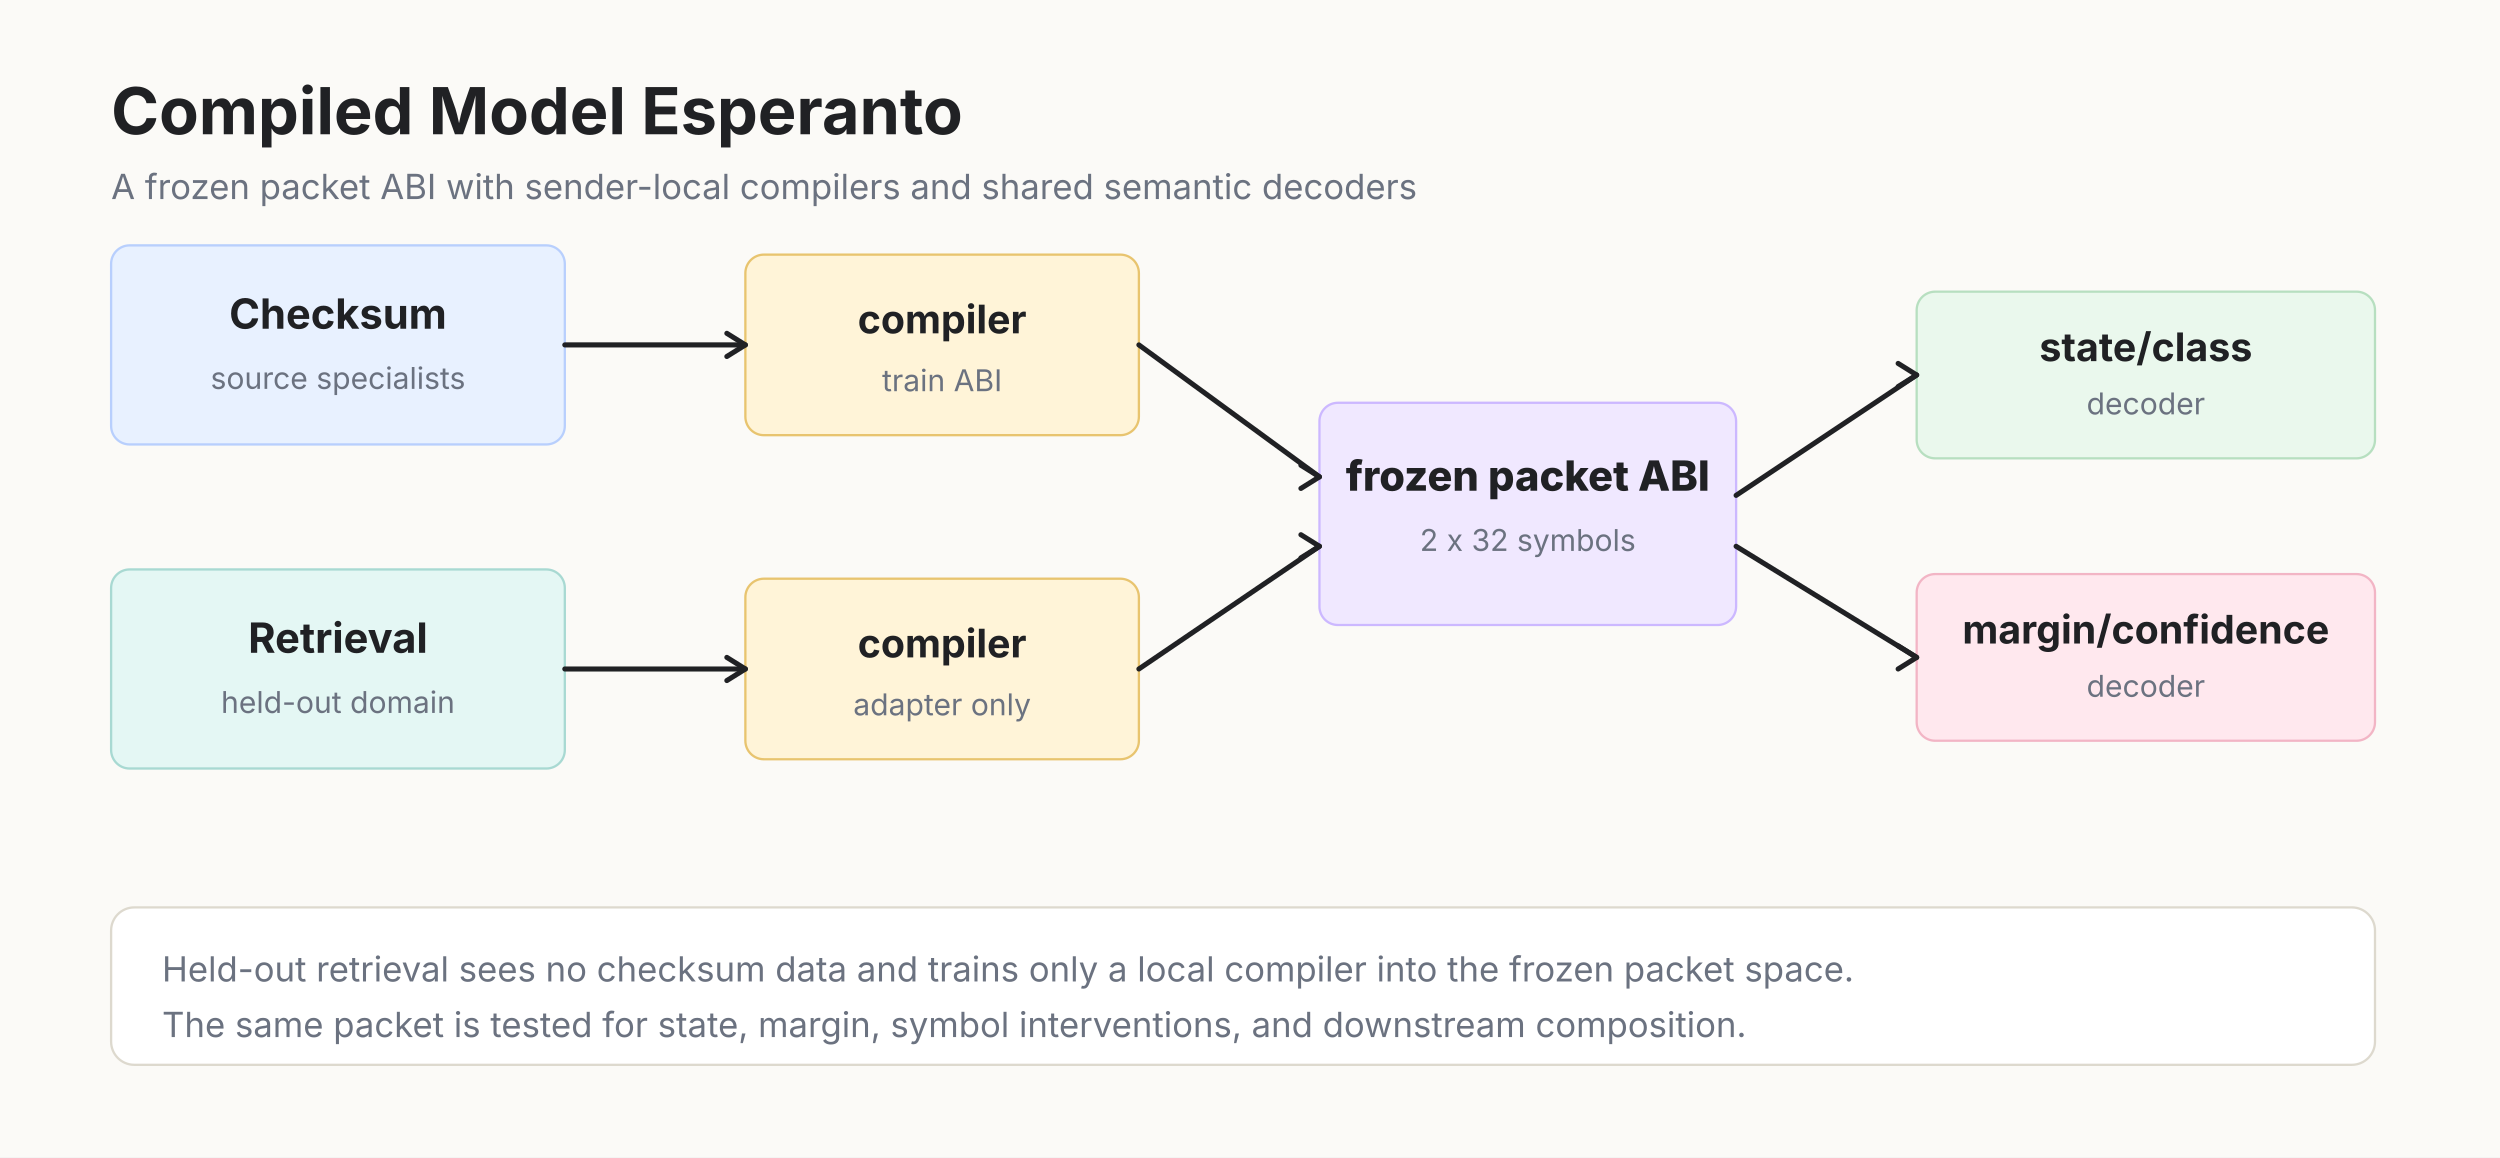
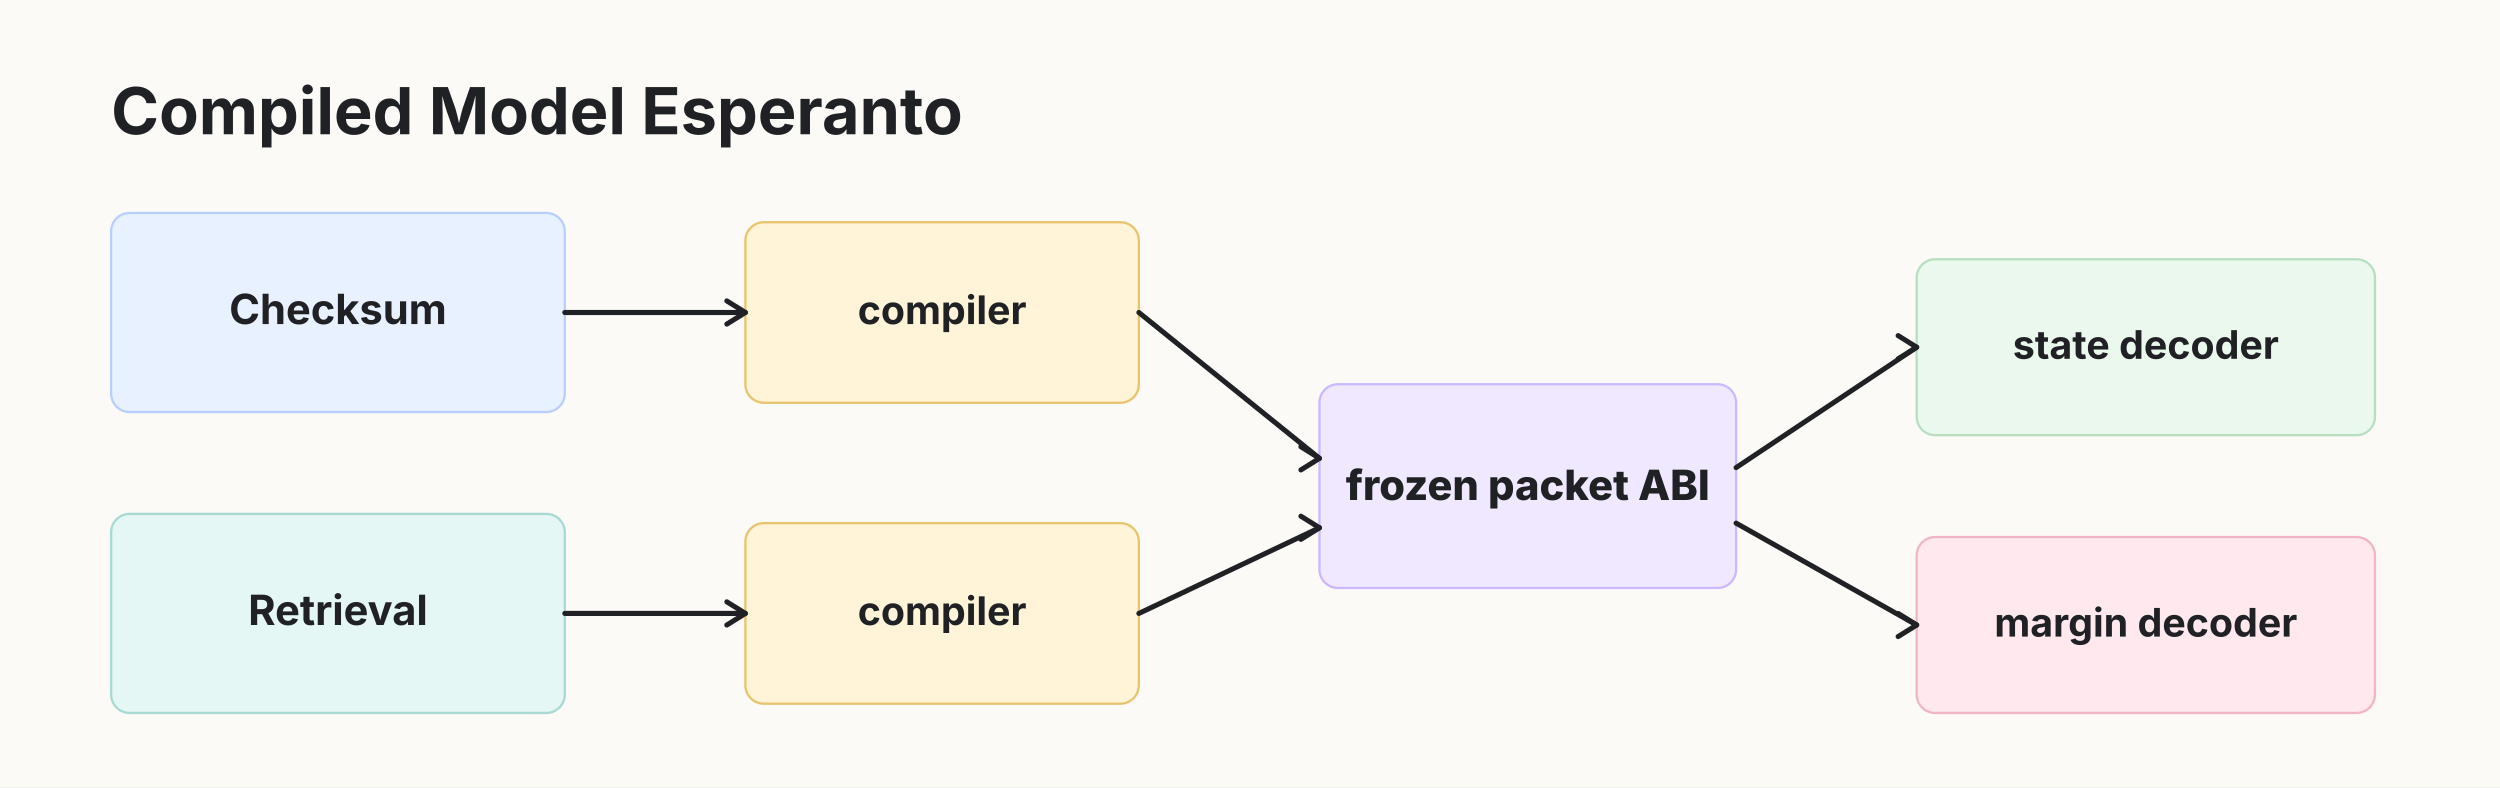
- <svg xmlns="http://www.w3.org/2000/svg" width="1080" height="500" viewBox="0 0 1080 500">
-   <rect width="1080" height="500" fill="#fbfaf7" />
+ <svg xmlns="http://www.w3.org/2000/svg" width="1080" height="340" viewBox="0 0 1080 340">
+   <rect width="1080" height="340" fill="#fbfaf7" />
  <text x="48.0" y="58.0" font-family="Inter, Arial, sans-serif" font-size="28" font-weight="750" fill="#202124" text-anchor="start">Compiled Model Esperanto</text>
-   <text x="48.0" y="86.0" font-family="Inter, Arial, sans-serif" font-size="15" font-weight="400" fill="#6b7280" text-anchor="start">A frozen packet ABI with sender-local compilers and shared semantic decoders</text>
-   <rect x="48.0" y="106.0" width="196.0" height="86.0" rx="8.0" fill="#e8f1ff" stroke="#b8cffd" />
-   <text x="146.0" y="142.0" font-family="Inter, Arial, sans-serif" font-size="18" font-weight="700" fill="#202124" text-anchor="middle">Checksum</text>
-   <text x="146.0" y="168.0" font-family="Inter, Arial, sans-serif" font-size="13" font-weight="400" fill="#6b7280" text-anchor="middle">source specialists</text>
-   <rect x="48.0" y="246.0" width="196.0" height="86.0" rx="8.0" fill="#e4f7f4" stroke="#a8d9d2" />
-   <text x="146.0" y="282.0" font-family="Inter, Arial, sans-serif" font-size="18" font-weight="700" fill="#202124" text-anchor="middle">Retrieval</text>
-   <text x="146.0" y="308.0" font-family="Inter, Arial, sans-serif" font-size="13" font-weight="400" fill="#6b7280" text-anchor="middle">held-out domain</text>
-   <rect x="322.0" y="110.0" width="170.0" height="78.0" rx="8.0" fill="#fff4d8" stroke="#e8c46f" />
-   <text x="407.0" y="144.0" font-family="Inter, Arial, sans-serif" font-size="17" font-weight="700" fill="#202124" text-anchor="middle">compiler</text>
-   <text x="407.0" y="169.0" font-family="Inter, Arial, sans-serif" font-size="13" font-weight="400" fill="#6b7280" text-anchor="middle">train ABI</text>
-   <rect x="322.0" y="250.0" width="170.0" height="78.0" rx="8.0" fill="#fff4d8" stroke="#e8c46f" />
-   <text x="407.0" y="284.0" font-family="Inter, Arial, sans-serif" font-size="17" font-weight="700" fill="#202124" text-anchor="middle">compiler</text>
-   <text x="407.0" y="309.0" font-family="Inter, Arial, sans-serif" font-size="13" font-weight="400" fill="#6b7280" text-anchor="middle">adapter only</text>
-   <rect x="570.0" y="174.0" width="180.0" height="96.0" rx="8.0" fill="#f0e8ff" stroke="#ccb8ff" />
-   <text x="660.0" y="212.0" font-family="Inter, Arial, sans-serif" font-size="18" font-weight="760" fill="#202124" text-anchor="middle">frozen packet ABI</text>
-   <text x="660.0" y="238.0" font-family="Inter, Arial, sans-serif" font-size="13" font-weight="400" fill="#6b7280" text-anchor="middle">2 x 32 symbols</text>
-   <rect x="828.0" y="126.0" width="198.0" height="72.0" rx="8.0" fill="#eaf8ed" stroke="#b7dfc0" />
-   <text x="927.0" y="156.0" font-family="Inter, Arial, sans-serif" font-size="17" font-weight="700" fill="#202124" text-anchor="middle">state/class</text>
-   <text x="927.0" y="179.0" font-family="Inter, Arial, sans-serif" font-size="13" font-weight="400" fill="#6b7280" text-anchor="middle">decoder</text>
-   <rect x="828.0" y="248.0" width="198.0" height="72.0" rx="8.0" fill="#ffe8ee" stroke="#f2b5c5" />
-   <text x="927.0" y="278.0" font-family="Inter, Arial, sans-serif" font-size="17" font-weight="700" fill="#202124" text-anchor="middle">margin/confidence</text>
-   <text x="927.0" y="301.0" font-family="Inter, Arial, sans-serif" font-size="13" font-weight="400" fill="#6b7280" text-anchor="middle">decoder</text>
-   <line x1="244.0" y1="149.0" x2="322.0" y2="149.0" stroke="#202124" stroke-width="2.2" stroke-linecap="round" />
-   <path d="M 314.0 144.0 L 322.0 149.0 L 314.0 154.0" fill="none" stroke="#202124" stroke-width="2.2" stroke-linecap="round" stroke-linejoin="round" />
-   <line x1="244.0" y1="289.0" x2="322.0" y2="289.0" stroke="#202124" stroke-width="2.2" stroke-linecap="round" />
-   <path d="M 314.0 284.0 L 322.0 289.0 L 314.0 294.0" fill="none" stroke="#202124" stroke-width="2.2" stroke-linecap="round" stroke-linejoin="round" />
-   <line x1="492.0" y1="149.0" x2="570.0" y2="206.0" stroke="#202124" stroke-width="2.2" stroke-linecap="round" />
-   <path d="M 562.0 201.0 L 570.0 206.0 L 562.0 211.0" fill="none" stroke="#202124" stroke-width="2.2" stroke-linecap="round" stroke-linejoin="round" />
-   <line x1="492.0" y1="289.0" x2="570.0" y2="236.0" stroke="#202124" stroke-width="2.2" stroke-linecap="round" />
-   <path d="M 562.0 231.0 L 570.0 236.0 L 562.0 241.0" fill="none" stroke="#202124" stroke-width="2.2" stroke-linecap="round" stroke-linejoin="round" />
-   <line x1="750.0" y1="214.0" x2="828.0" y2="162.0" stroke="#202124" stroke-width="2.2" stroke-linecap="round" />
-   <path d="M 820.0 157.0 L 828.0 162.0 L 820.0 167.0" fill="none" stroke="#202124" stroke-width="2.2" stroke-linecap="round" stroke-linejoin="round" />
-   <line x1="750.0" y1="236.0" x2="828.0" y2="284.0" stroke="#202124" stroke-width="2.2" stroke-linecap="round" />
-   <path d="M 820.0 279.0 L 828.0 284.0 L 820.0 289.0" fill="none" stroke="#202124" stroke-width="2.2" stroke-linecap="round" stroke-linejoin="round" />
-   <rect x="48.0" y="392.0" width="978.0" height="68.0" rx="10.0" fill="#ffffff" stroke="#ddd9ce" />
-   <text x="70.0" y="424.0" font-family="Inter, Arial, sans-serif" font-size="15" font-weight="400" fill="#6b7280" text-anchor="start">Held-out retrieval sees no checksum data and trains only a local compiler into the frozen packet space.</text>
-   <text x="70.0" y="448.0" font-family="Inter, Arial, sans-serif" font-size="15" font-weight="400" fill="#6b7280" text-anchor="start">The same packet is tested for state, margin, symbol interventions, and downstream composition.</text>
+   <rect x="48.0" y="92.0" width="196.0" height="86.0" rx="8.0" fill="#e8f1ff" stroke="#b8cffd" />
+   <text x="146.0" y="140.0" font-family="Inter, Arial, sans-serif" font-size="18" font-weight="700" fill="#202124" text-anchor="middle">Checksum</text>
+   <rect x="48.0" y="222.0" width="196.0" height="86.0" rx="8.0" fill="#e4f7f4" stroke="#a8d9d2" />
+   <text x="146.0" y="270.0" font-family="Inter, Arial, sans-serif" font-size="18" font-weight="700" fill="#202124" text-anchor="middle">Retrieval</text>
+   <rect x="322.0" y="96.0" width="170.0" height="78.0" rx="8.0" fill="#fff4d8" stroke="#e8c46f" />
+   <text x="407.0" y="140.0" font-family="Inter, Arial, sans-serif" font-size="17" font-weight="700" fill="#202124" text-anchor="middle">compiler</text>
+   <rect x="322.0" y="226.0" width="170.0" height="78.0" rx="8.0" fill="#fff4d8" stroke="#e8c46f" />
+   <text x="407.0" y="270.0" font-family="Inter, Arial, sans-serif" font-size="17" font-weight="700" fill="#202124" text-anchor="middle">compiler</text>
+   <rect x="570.0" y="166.0" width="180.0" height="88.0" rx="8.0" fill="#f0e8ff" stroke="#ccb8ff" />
+   <text x="660.0" y="216.0" font-family="Inter, Arial, sans-serif" font-size="18" font-weight="760" fill="#202124" text-anchor="middle">frozen packet ABI</text>
+   <rect x="828.0" y="112.0" width="198.0" height="76.0" rx="8.0" fill="#eaf8ed" stroke="#b7dfc0" />
+   <text x="927.0" y="155.0" font-family="Inter, Arial, sans-serif" font-size="17" font-weight="700" fill="#202124" text-anchor="middle">state decoder</text>
+   <rect x="828.0" y="232.0" width="198.0" height="76.0" rx="8.0" fill="#ffe8ee" stroke="#f2b5c5" />
+   <text x="927.0" y="275.0" font-family="Inter, Arial, sans-serif" font-size="17" font-weight="700" fill="#202124" text-anchor="middle">margin decoder</text>
+   <line x1="244.0" y1="135.0" x2="322.0" y2="135.0" stroke="#202124" stroke-width="2.2" stroke-linecap="round" />
+   <path d="M 314.0 130.0 L 322.0 135.0 L 314.0 140.0" fill="none" stroke="#202124" stroke-width="2.2" stroke-linecap="round" stroke-linejoin="round" />
+   <line x1="244.0" y1="265.0" x2="322.0" y2="265.0" stroke="#202124" stroke-width="2.2" stroke-linecap="round" />
+   <path d="M 314.0 260.0 L 322.0 265.0 L 314.0 270.0" fill="none" stroke="#202124" stroke-width="2.2" stroke-linecap="round" stroke-linejoin="round" />
+   <line x1="492.0" y1="135.0" x2="570.0" y2="198.0" stroke="#202124" stroke-width="2.2" stroke-linecap="round" />
+   <path d="M 562.0 193.0 L 570.0 198.0 L 562.0 203.0" fill="none" stroke="#202124" stroke-width="2.2" stroke-linecap="round" stroke-linejoin="round" />
+   <line x1="492.0" y1="265.0" x2="570.0" y2="228.0" stroke="#202124" stroke-width="2.2" stroke-linecap="round" />
+   <path d="M 562.0 223.0 L 570.0 228.0 L 562.0 233.0" fill="none" stroke="#202124" stroke-width="2.2" stroke-linecap="round" stroke-linejoin="round" />
+   <line x1="750.0" y1="202.0" x2="828.0" y2="150.0" stroke="#202124" stroke-width="2.2" stroke-linecap="round" />
+   <path d="M 820.0 145.0 L 828.0 150.0 L 820.0 155.0" fill="none" stroke="#202124" stroke-width="2.2" stroke-linecap="round" stroke-linejoin="round" />
+   <line x1="750.0" y1="226.0" x2="828.0" y2="270.0" stroke="#202124" stroke-width="2.2" stroke-linecap="round" />
+   <path d="M 820.0 265.0 L 828.0 270.0 L 820.0 275.0" fill="none" stroke="#202124" stroke-width="2.2" stroke-linecap="round" stroke-linejoin="round" />
</svg>
